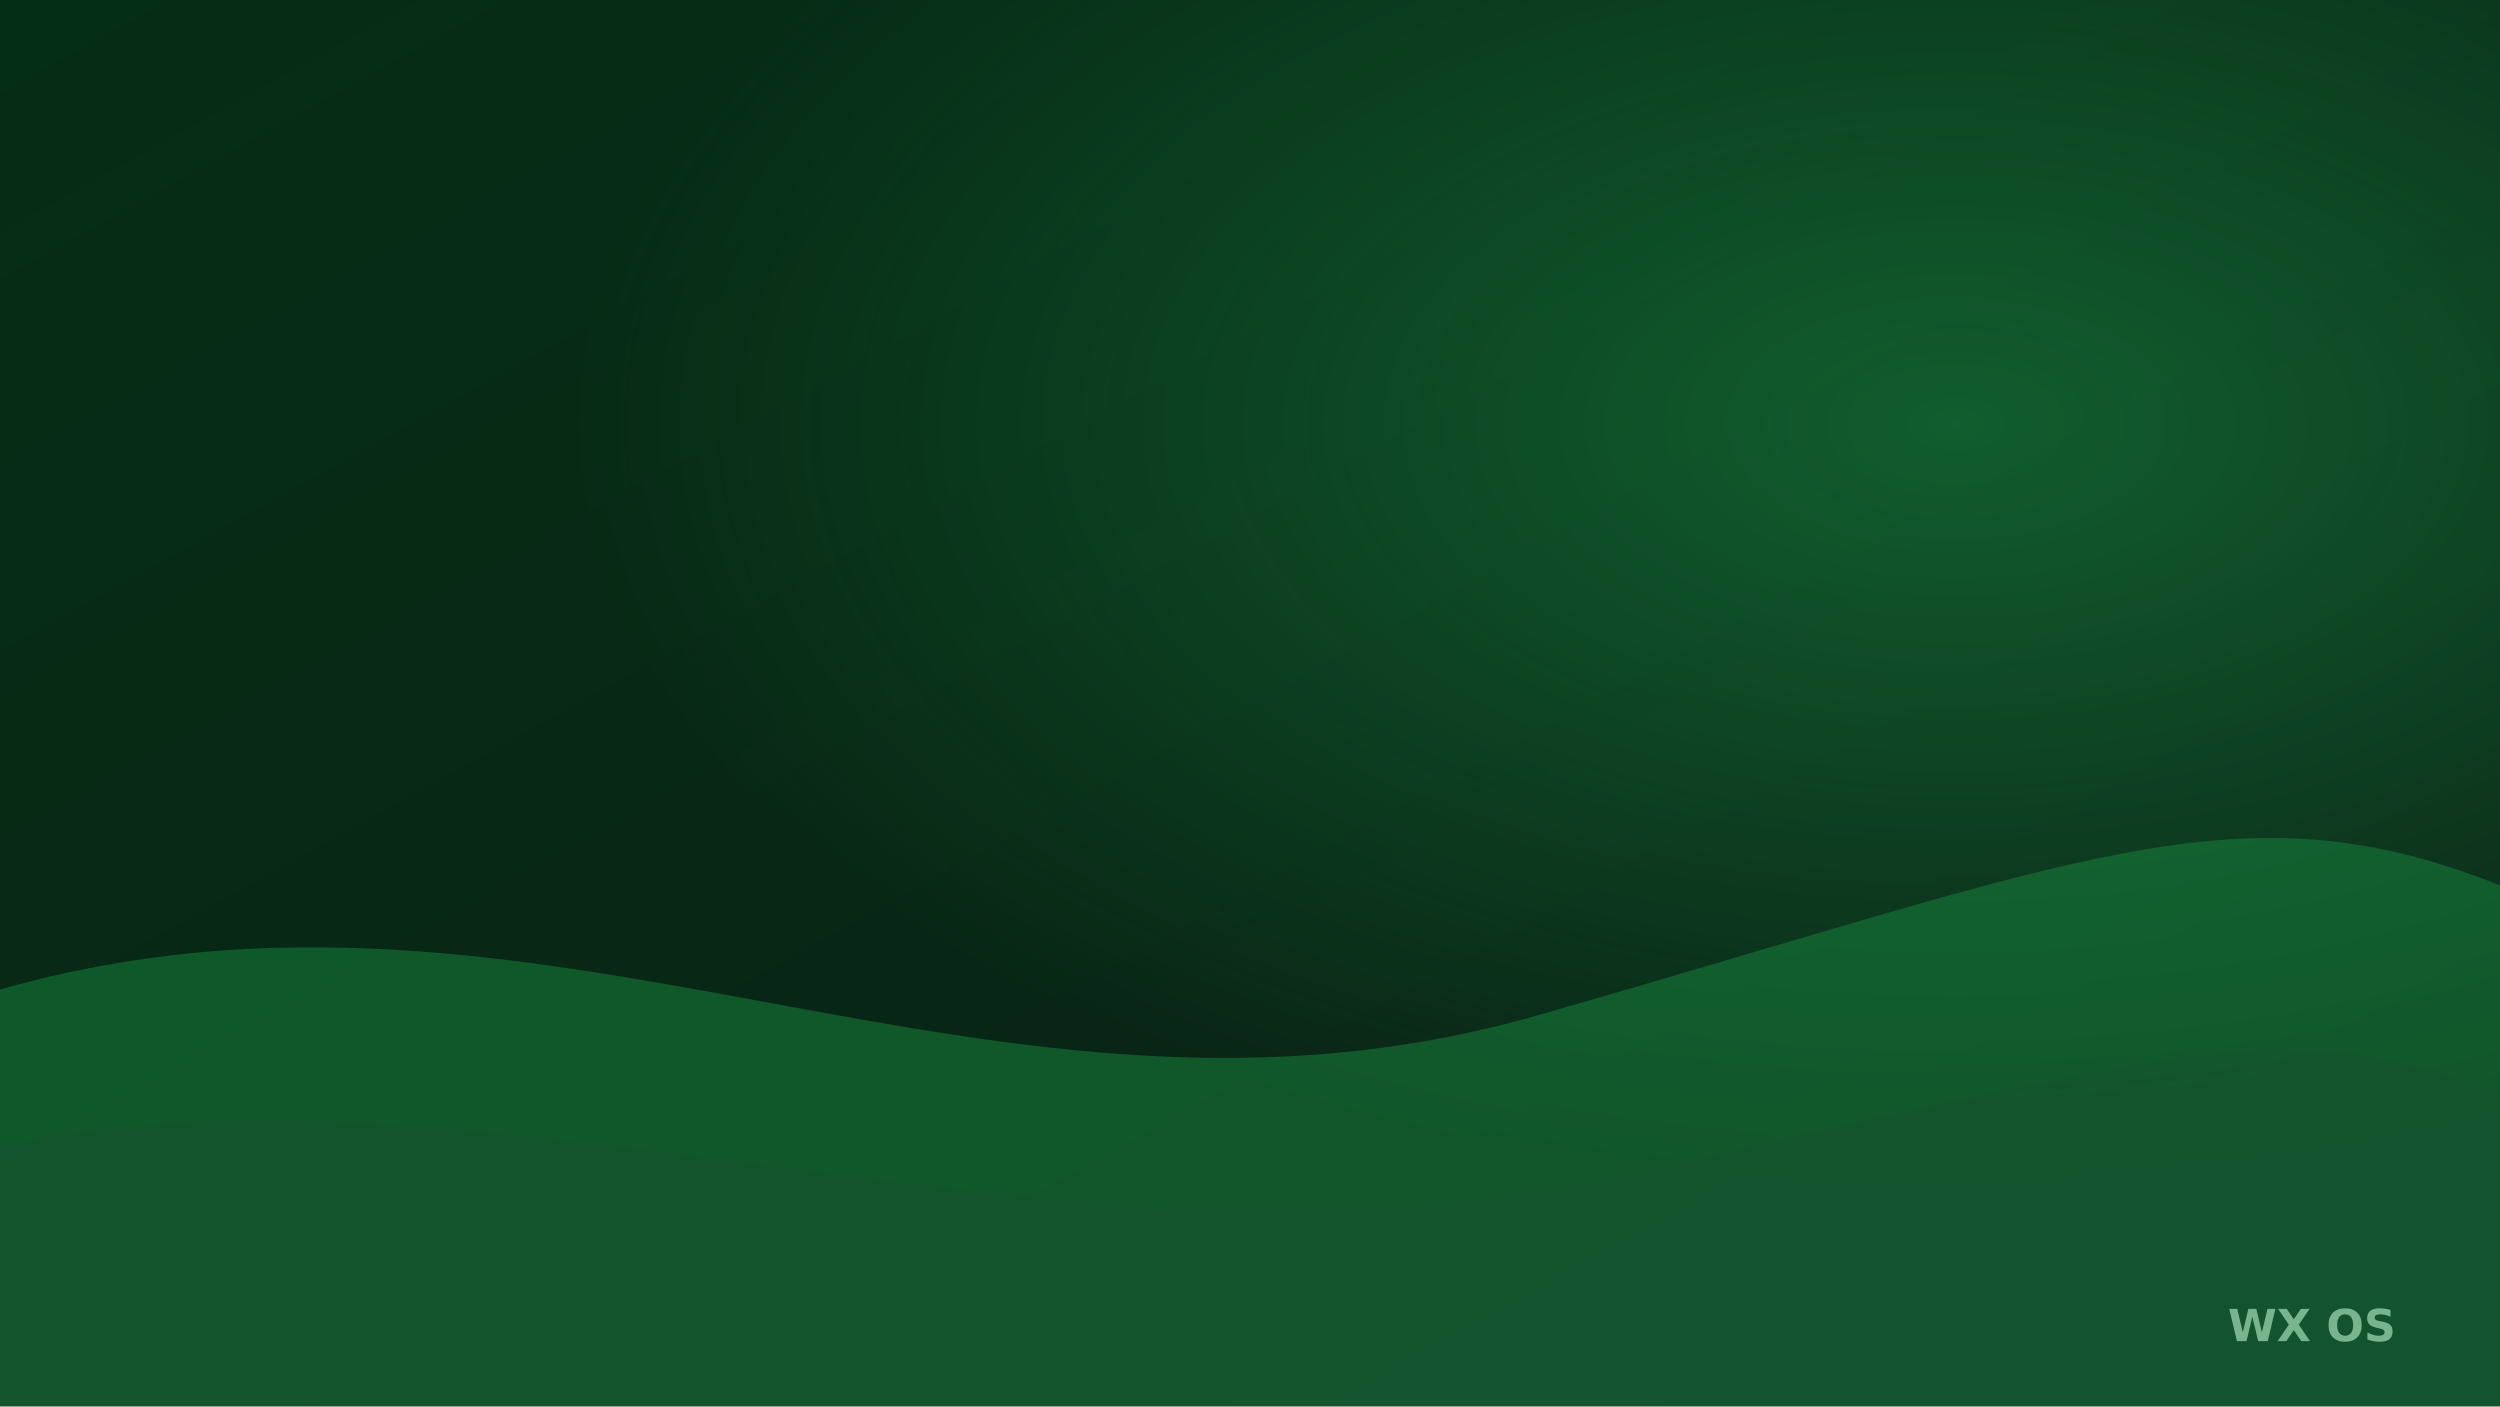
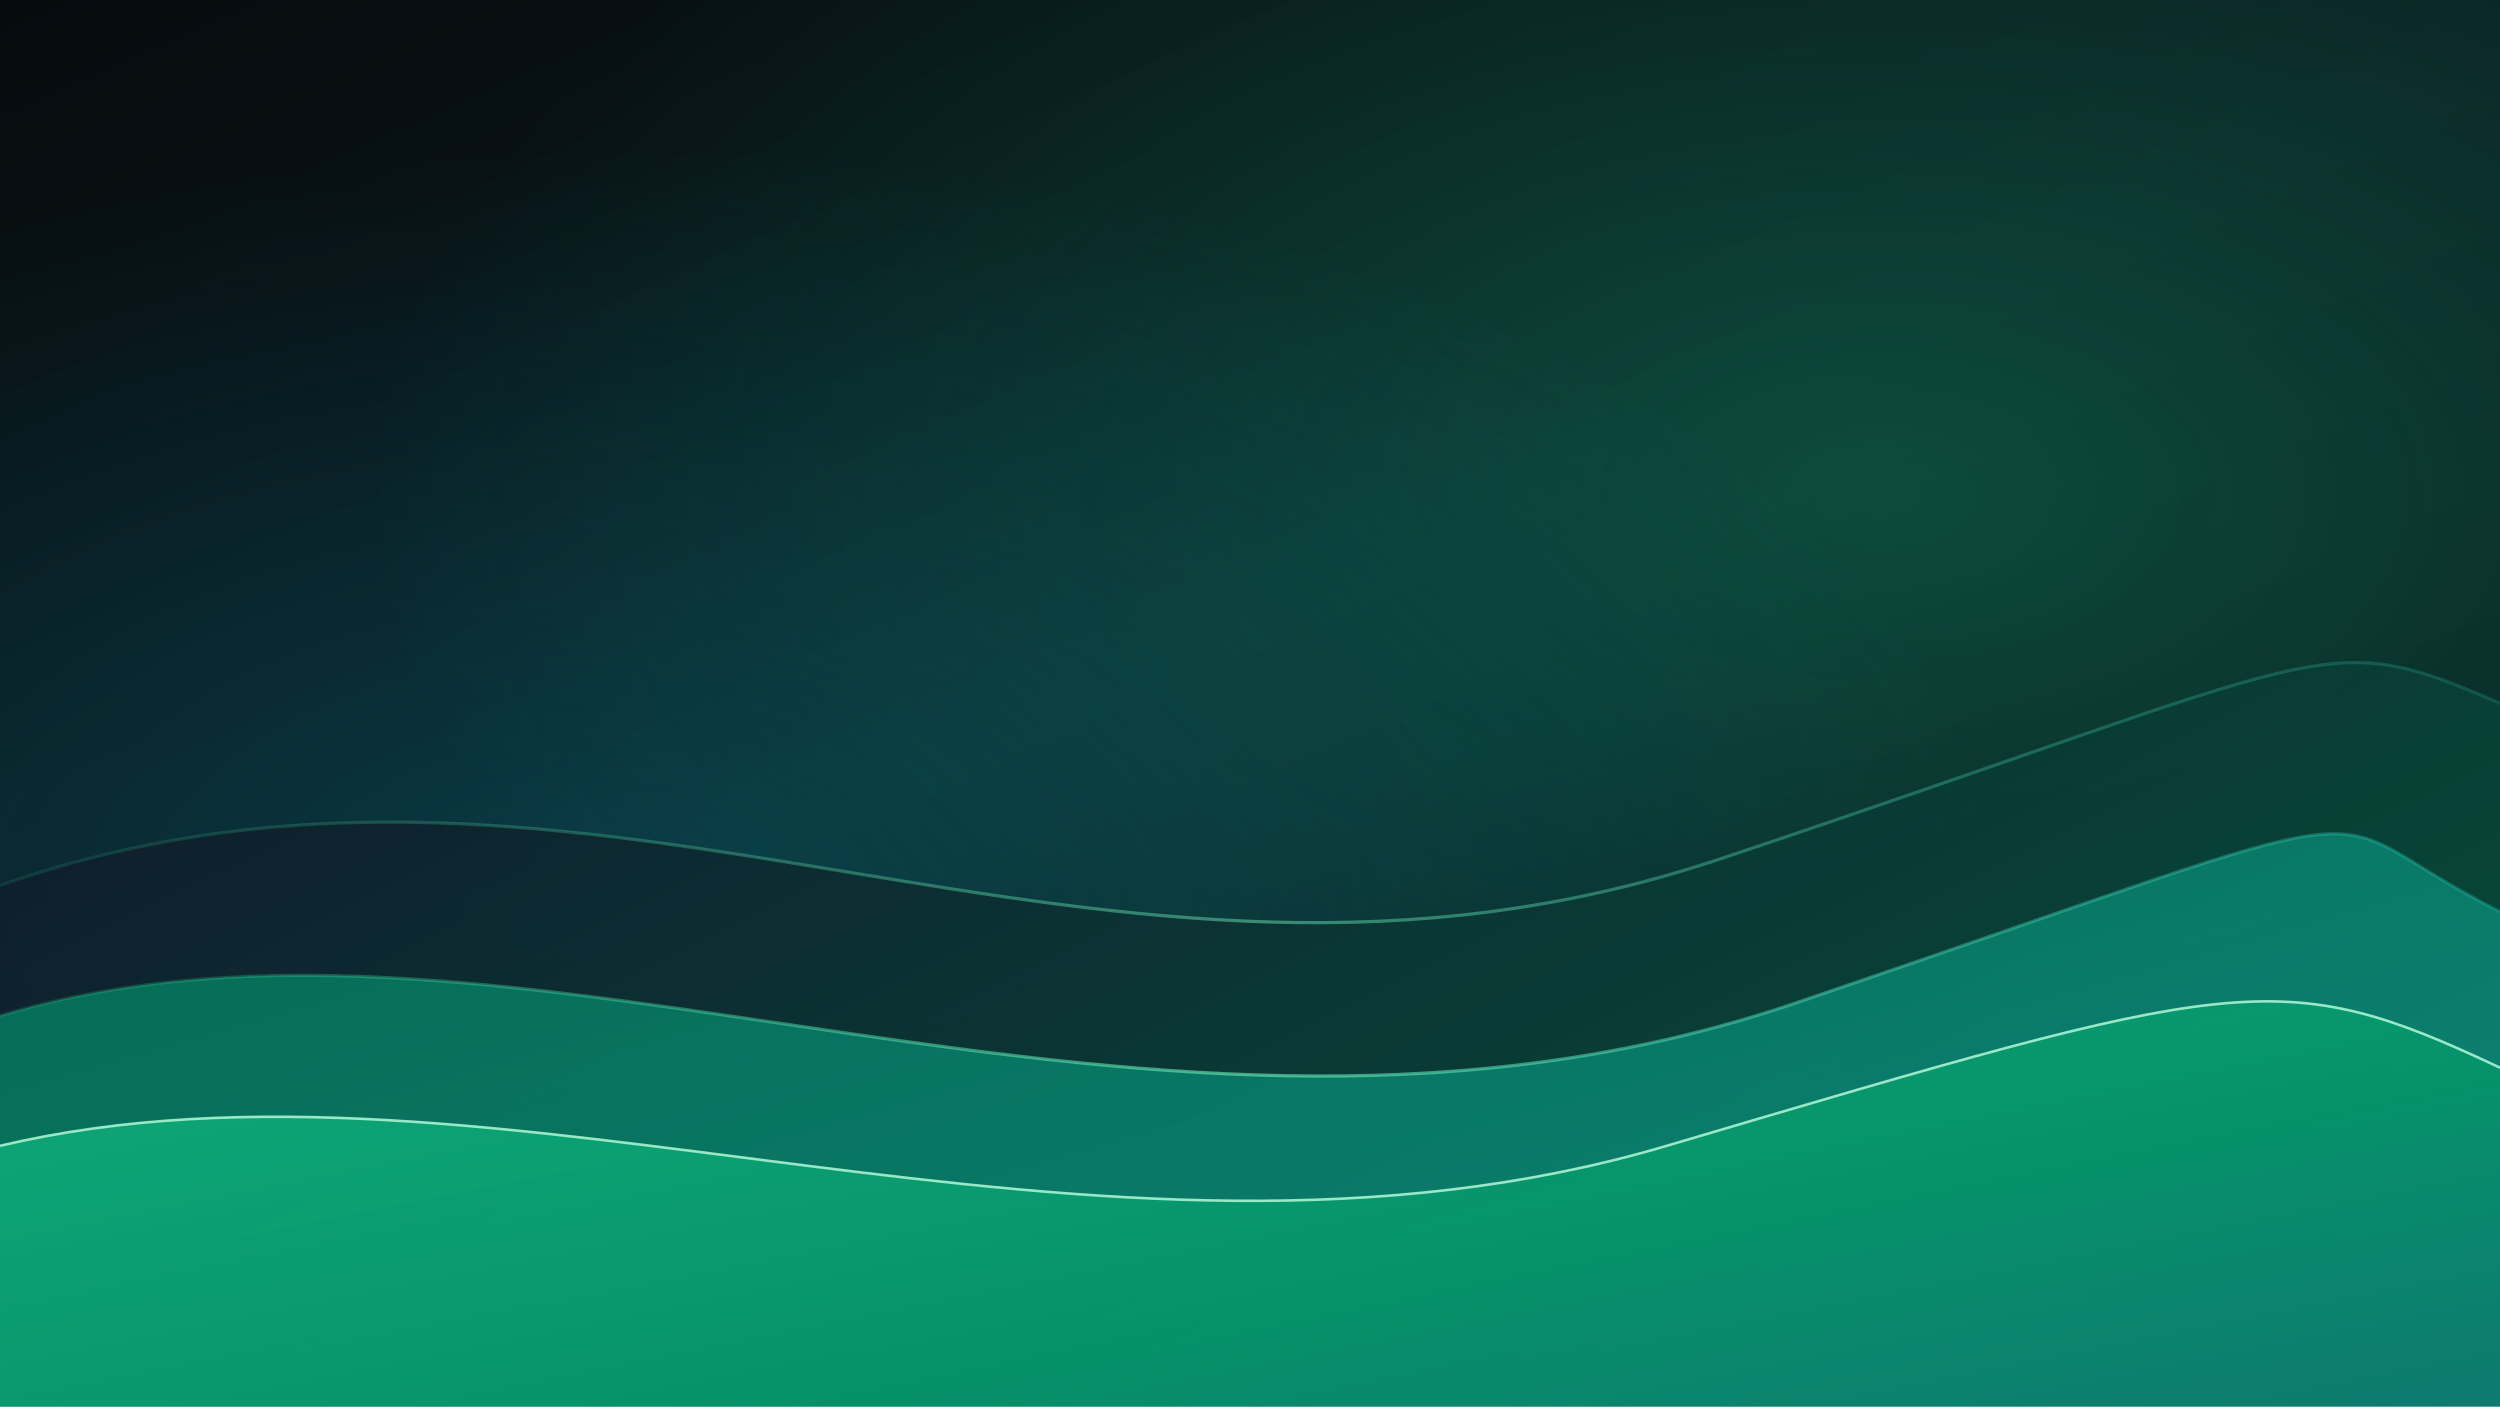
<svg xmlns="http://www.w3.org/2000/svg" width="1920" height="1080" viewBox="0 0 1920 1080">
  <defs>
-     <linearGradient id="bg" x1="0" y1="0" x2="1" y2="1">
-       <stop offset="0" stop-color="#052E16" />
-       <stop offset="1" stop-color="#0B1F14" />
+     <linearGradient id="bg" x1="0" y1="0" x2="0.8" y2="1">
+       <stop offset="0%" stop-color="#060C0E" />
+       <stop offset="50%" stop-color="#0B191F" />
+       <stop offset="100%" stop-color="#081014" />
    </linearGradient>
-     <radialGradient id="glow" cx="0.78" cy="0.3" r="0.55">
-       <stop offset="0" stop-color="#22C55E" stop-opacity="0.35" />
-       <stop offset="1" stop-color="#22C55E" stop-opacity="0" />
+     <radialGradient id="glowEmerald" cx="0.75" cy="0.35" r="0.6">
+       <stop offset="0%" stop-color="#10B981" stop-opacity="0.32" />
+       <stop offset="100%" stop-color="#10B981" stop-opacity="0" />
    </radialGradient>
+     <radialGradient id="glowTeal" cx="0.25" cy="0.65" r="0.55">
+       <stop offset="0%" stop-color="#06B6D4" stop-opacity="0.22" />
+       <stop offset="100%" stop-color="#06B6D4" stop-opacity="0" />
+     </radialGradient>
+     <linearGradient id="ribbon1" x1="0" y1="0" x2="1" y2="0.6">
+       <stop offset="0%" stop-color="#0F172A" stop-opacity="0.95" />
+       <stop offset="100%" stop-color="#064E3B" stop-opacity="0.9" />
+     </linearGradient>
+     <linearGradient id="ribbon2" x1="0" y1="0" x2="1" y2="0.8">
+       <stop offset="0%" stop-color="#047857" stop-opacity="0.85" />
+       <stop offset="100%" stop-color="#0D9488" stop-opacity="0.75" />
+     </linearGradient>
+     <linearGradient id="ribbon3" x1="0" y1="0.2" x2="1" y2="1">
+       <stop offset="0%" stop-color="#10B981" stop-opacity="0.75" />
+       <stop offset="60%" stop-color="#059669" stop-opacity="0.8" />
+       <stop offset="100%" stop-color="#0F766E" stop-opacity="0.7" />
+     </linearGradient>
+     <linearGradient id="rimLight" x1="0" y1="0" x2="1" y2="0">
+       <stop offset="0%" stop-color="#34D399" stop-opacity="0.2" />
+       <stop offset="50%" stop-color="#6EE7B7" stop-opacity="0.8" />
+       <stop offset="100%" stop-color="#2DD4BF" stop-opacity="0.3" />
+     </linearGradient>
  </defs>
  <rect width="1920" height="1080" fill="url(#bg)" />
-   <rect width="1920" height="1080" fill="url(#glow)" />
-   <path d="M0 760 C 420 640, 760 900, 1180 780 S 1720 600, 1920 680 L1920 1080 L0 1080 Z" fill="#15803D" opacity="0.55" />
-   <path d="M0 880 C 380 800, 820 1000, 1260 900 S 1760 780, 1920 840 L1920 1080 L0 1080 Z" fill="#14532D" opacity="0.7" />
-   <text x="1840" y="1030" text-anchor="end" font-family="DejaVu Sans, sans-serif" font-size="34" font-weight="bold" fill="#BBF7D0" opacity="0.6">WX OS</text>
+   <rect width="1920" height="1080" fill="url(#glowEmerald)" />
+   <rect width="1920" height="1080" fill="url(#glowTeal)" />
+   <path d="M 0 680 C 460 520, 840 820, 1320 660 S 1780 480, 1920 540 L 1920 1080 L 0 1080 Z" fill="url(#ribbon1)" />
+   <path d="M 0 680 C 460 520, 840 820, 1320 660 S 1780 480, 1920 540" fill="none" stroke="url(#rimLight)" stroke-width="2.5" opacity="0.6" />
+   <path d="M 0 780 C 400 660, 880 940, 1380 770 S 1760 620, 1920 700 L 1920 1080 L 0 1080 Z" fill="url(#ribbon2)" />
+   <path d="M 0 780 C 400 660, 880 940, 1380 770 S 1760 620, 1920 700" fill="none" stroke="url(#rimLight)" stroke-width="2.5" opacity="0.8" />
+   <path d="M 0 880 C 380 790, 840 1010, 1280 880 S 1750 740, 1920 820 L 1920 1080 L 0 1080 Z" fill="url(#ribbon3)" />
+   <path d="M 0 880 C 380 790, 840 1010, 1280 880 S 1750 740, 1920 820" fill="none" stroke="#A7F3D0" stroke-width="2" opacity="0.9" />
</svg>
